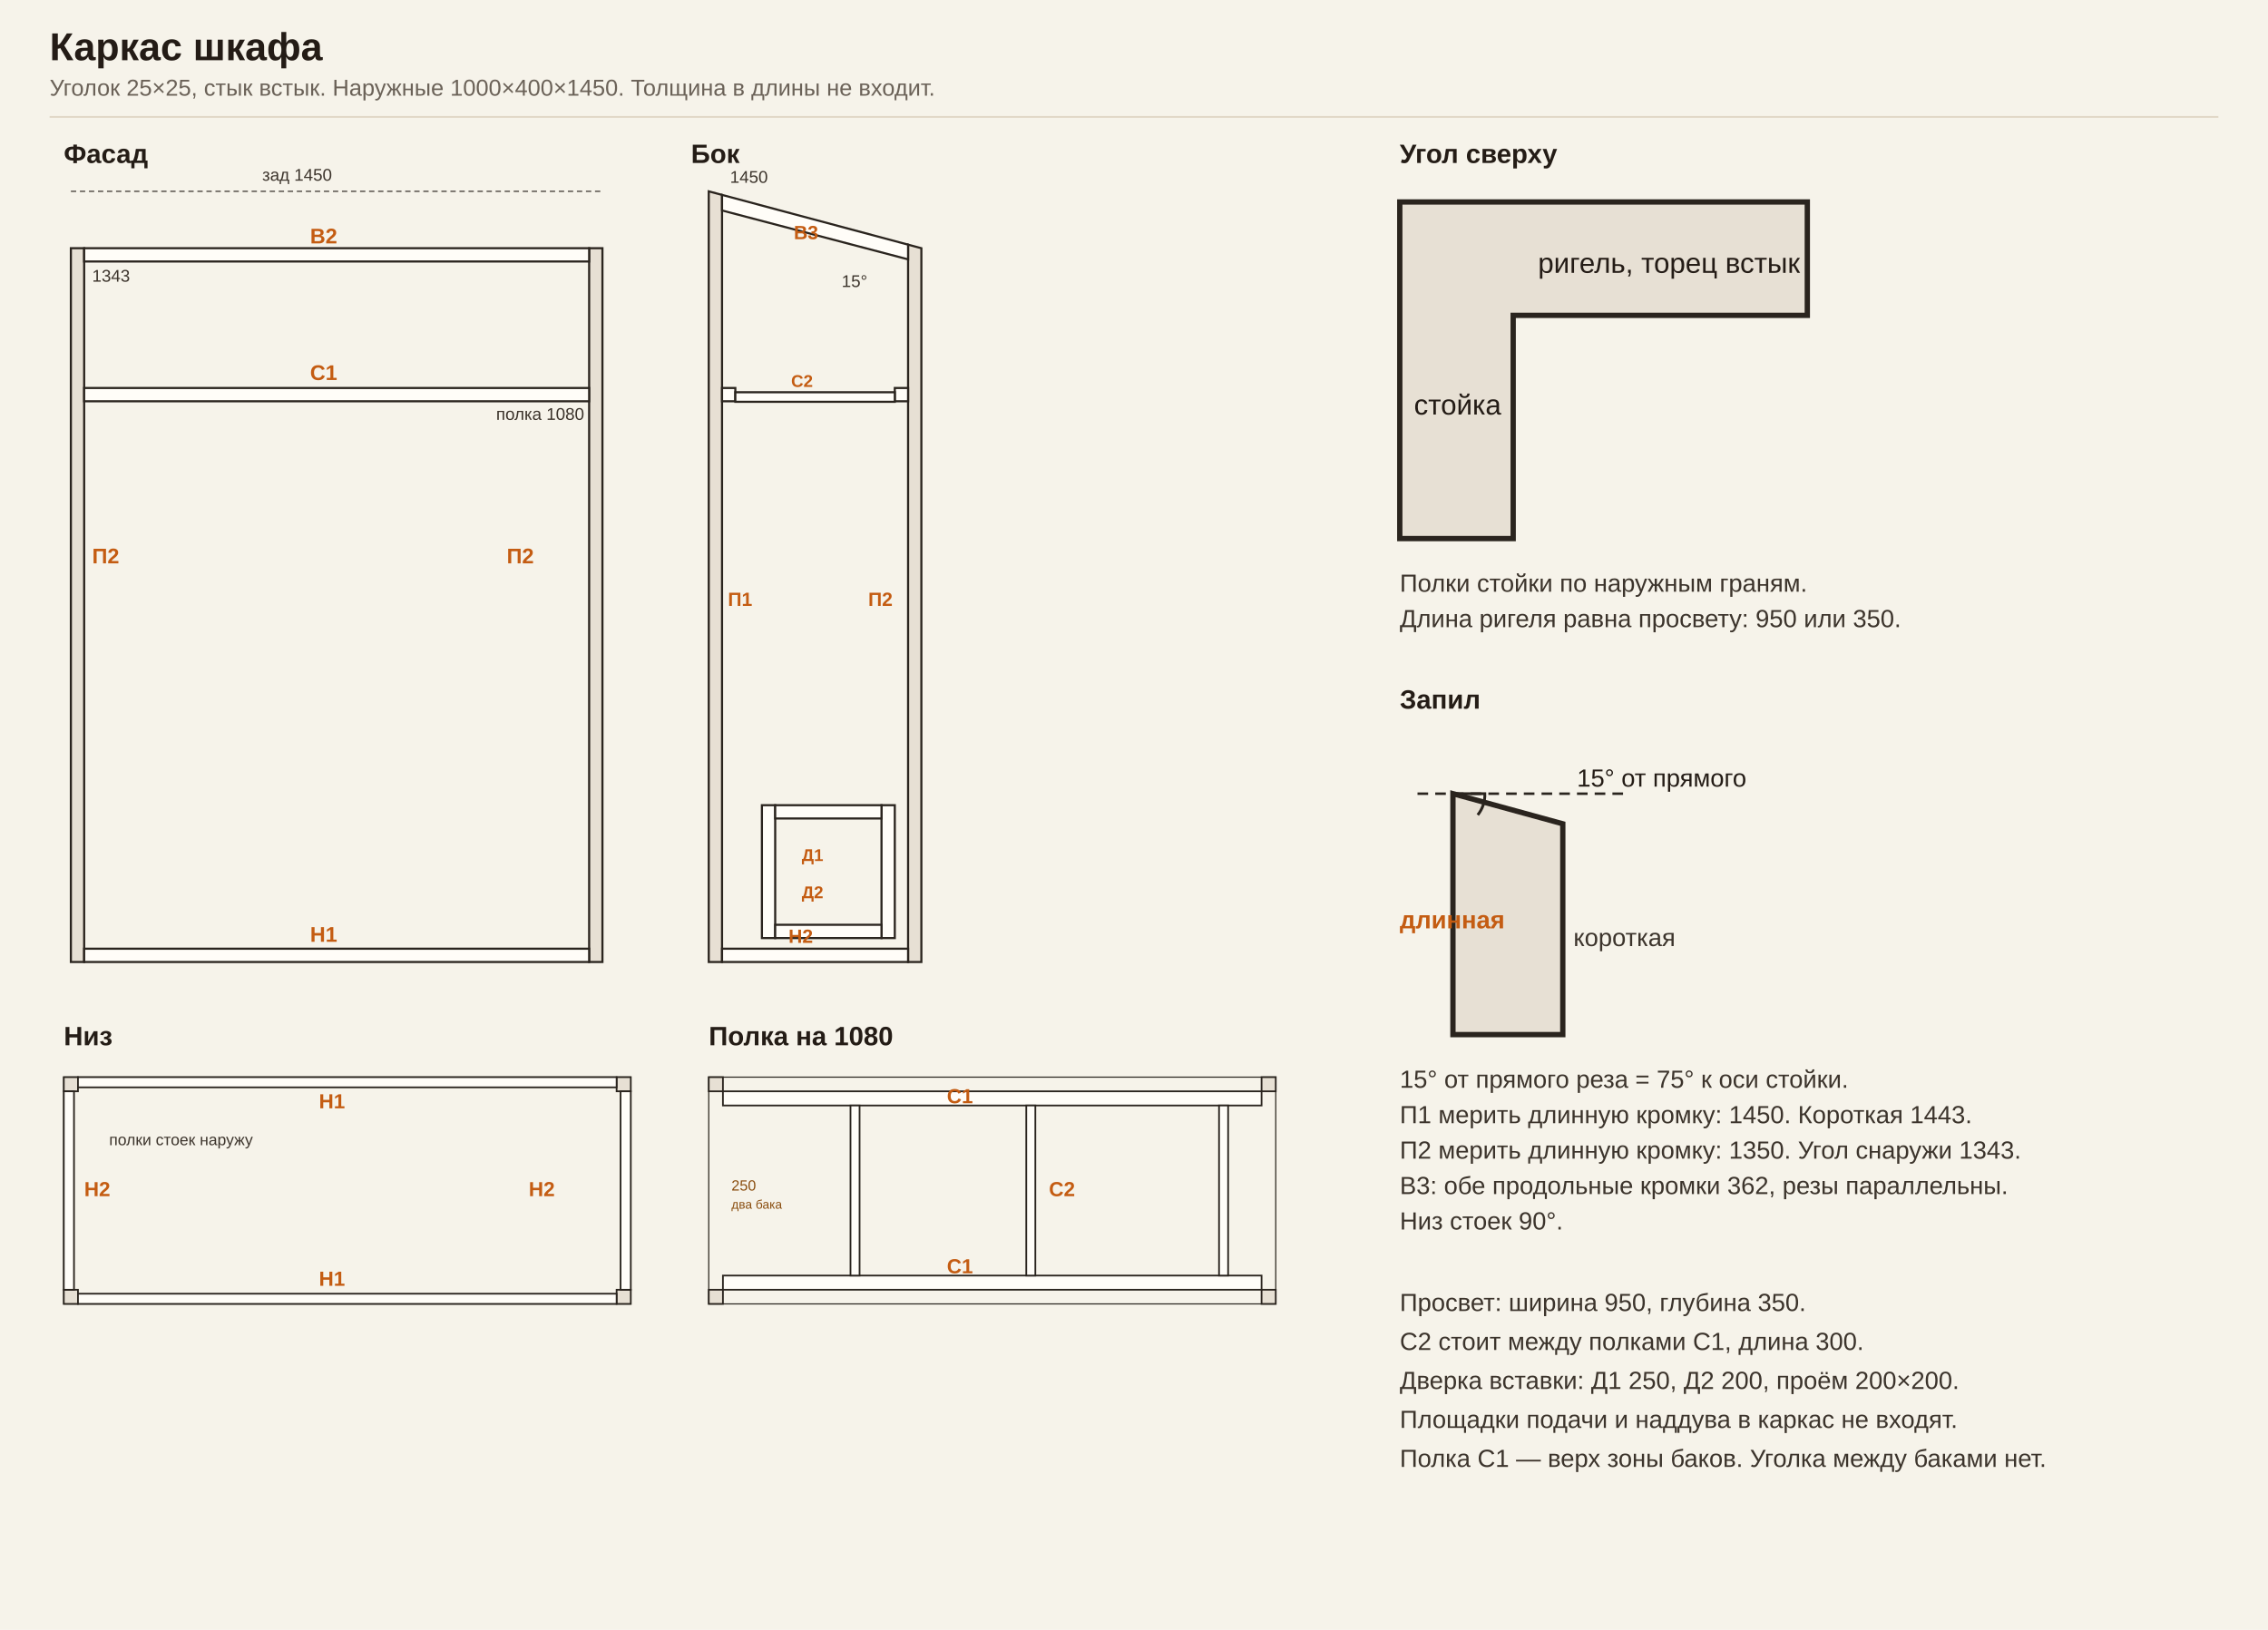
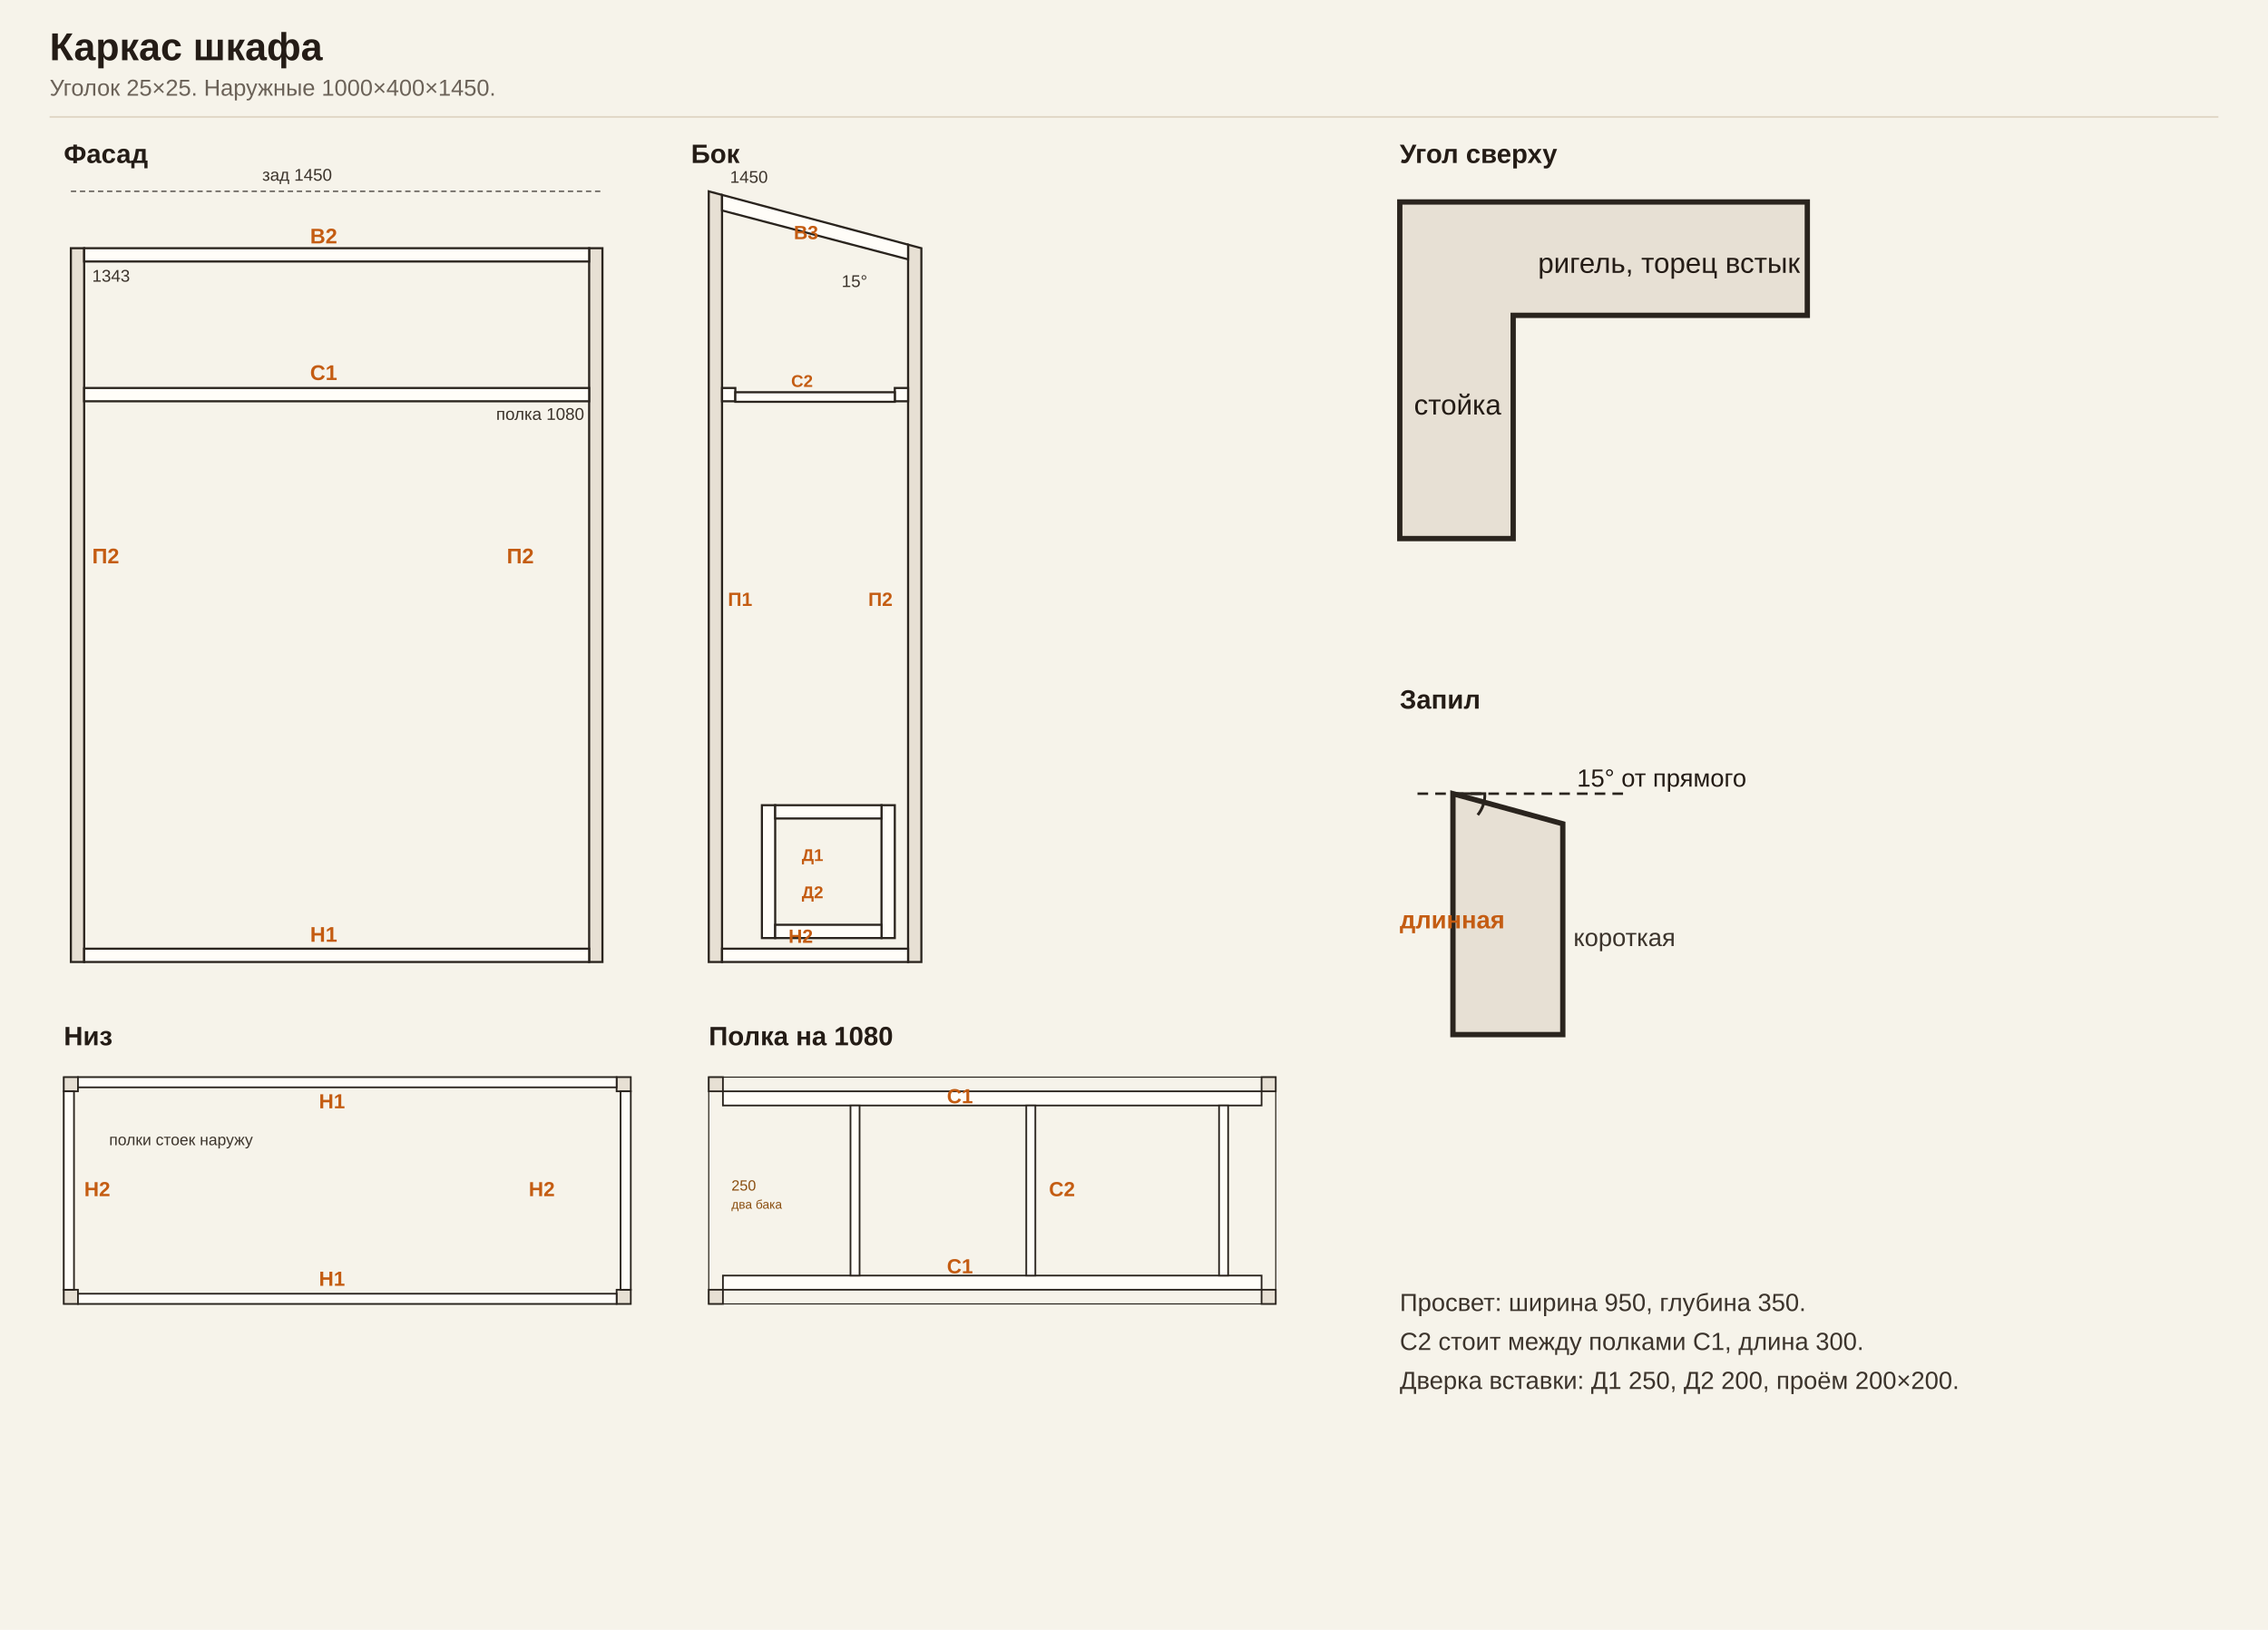
<svg xmlns="http://www.w3.org/2000/svg" width="1280" height="920" viewBox="0 0 1280 920" font-family="Liberation Sans, DejaVu Sans, sans-serif">
  <rect width="1280" height="920" fill="#f6f3ea" />
  <text x="28" y="34" font-size="22" font-weight="700" fill="#241c16">Каркас шкафа</text>
-   <text x="28" y="54" font-size="13" fill="#6b6258">Уголок 25×25, стык встык. Наружные 1000×400×1450. Толщина в длины не входит.</text>
+   <text x="28" y="54" font-size="13" fill="#6b6258">Уголок 25×25. Наружные 1000×400×1450.</text>
  <line x1="28" y1="66" x2="1252" y2="66" stroke="#e0d6c6" stroke-width="1" />
  <text x="36" y="92" font-size="15" font-weight="700" fill="#241c16">Фасад</text>
  <g transform="translate(40,108) scale(0.30)" fill="none" stroke="#2a241e">
    <line x1="0" y1="0" x2="1000" y2="0" stroke-width="2" stroke-dasharray="10 7" />
    <rect x="0" y="107" width="25" height="1343" fill="#e7e0d4" stroke-width="4" />
    <rect x="975" y="107" width="25" height="1343" fill="#e7e0d4" stroke-width="4" />
    <rect x="25" y="107" width="950" height="25" fill="#fffdf8" stroke-width="4" />
    <rect x="25" y="1425" width="950" height="25" fill="#fffdf8" stroke-width="4" />
    <rect x="25" y="370" width="950" height="25" fill="#fffdf8" stroke-width="4" />
    <text x="40" y="700" font-size="40" fill="#c45c12" stroke="none" font-weight="700">П2</text>
    <text x="820" y="700" font-size="40" fill="#c45c12" stroke="none" font-weight="700">П2</text>
    <text x="450" y="98" font-size="40" fill="#c45c12" stroke="none" font-weight="700">В2</text>
    <text x="450" y="355" font-size="40" fill="#c45c12" stroke="none" font-weight="700">С1</text>
    <text x="450" y="1412" font-size="40" fill="#c45c12" stroke="none" font-weight="700">Н1</text>
    <text x="360" y="-20" font-size="32" fill="#3c342c" stroke="none">зад 1450</text>
    <text x="40" y="170" font-size="32" fill="#3c342c" stroke="none">1343</text>
    <text x="800" y="430" font-size="32" fill="#3c342c" stroke="none">полка 1080</text>
  </g>
  <text x="390" y="92" font-size="15" font-weight="700" fill="#241c16">Бок</text>
  <g transform="translate(400,108) scale(0.30)" fill="none" stroke="#2a241e">
    <polygon points="0,0 25,6.7 25,1450 0,1450" fill="#e7e0d4" stroke-width="4" />
    <polygon points="400,107 375,100.3 375,1450 400,1450" fill="#e7e0d4" stroke-width="4" />
    <polygon points="25,6.7 375,100.3 375,128 25,36" fill="#fffdf8" stroke-width="4" />
    <rect x="25" y="1425" width="350" height="25" fill="#fffdf8" stroke-width="4" />
    <rect x="25" y="370" width="25" height="25" fill="#fffdf8" stroke-width="4" />
    <rect x="350" y="370" width="25" height="25" fill="#fffdf8" stroke-width="4" />
    <rect x="50" y="378" width="300" height="18" fill="#fffdf8" stroke-width="4" />
    <rect x="100" y="1155" width="25" height="250" fill="#fffdf8" stroke-width="4" />
    <rect x="325" y="1155" width="25" height="250" fill="#fffdf8" stroke-width="4" />
    <rect x="125" y="1155" width="200" height="25" fill="#fffdf8" stroke-width="4" />
    <rect x="125" y="1380" width="200" height="25" fill="#fffdf8" stroke-width="4" />
    <text x="36" y="780" font-size="36" fill="#c45c12" stroke="none" font-weight="700">П1</text>
    <text x="300" y="780" font-size="36" fill="#c45c12" stroke="none" font-weight="700">П2</text>
    <text x="160" y="90" font-size="36" fill="#c45c12" stroke="none" font-weight="700">В3</text>
    <text x="150" y="1414" font-size="36" fill="#c45c12" stroke="none" font-weight="700">Н2</text>
    <text x="155" y="368" font-size="32" fill="#c45c12" stroke="none" font-weight="700">С2</text>
    <text x="175" y="1260" font-size="32" fill="#c45c12" stroke="none" font-weight="700">Д1</text>
    <text x="175" y="1330" font-size="32" fill="#c45c12" stroke="none" font-weight="700">Д2</text>
    <text x="40" y="-16" font-size="32" fill="#3c342c" stroke="none">1450</text>
    <text x="250" y="180" font-size="32" fill="#3c342c" stroke="none">15°</text>
  </g>
  <text x="36" y="590" font-size="15" font-weight="700" fill="#241c16">Низ</text>
  <g transform="translate(36,608) scale(0.32)" fill="none" stroke="#2a241e">
    <rect x="0" y="0" width="1000" height="400" stroke-width="2" />
    <path d="M0 0 H25 V25 H0 Z" fill="#e7e0d4" stroke-width="3" />
    <path d="M1000 0 H975 V25 H1000 Z" fill="#e7e0d4" stroke-width="3" />
    <path d="M0 400 H25 V375 H0 Z" fill="#e7e0d4" stroke-width="3" />
    <path d="M1000 400 H975 V375 H1000 Z" fill="#e7e0d4" stroke-width="3" />
    <rect x="25" y="0" width="950" height="18" fill="#fffdf8" stroke-width="3" />
    <rect x="25" y="382" width="950" height="18" fill="#fffdf8" stroke-width="3" />
    <rect x="0" y="25" width="18" height="350" fill="#fffdf8" stroke-width="3" />
    <rect x="982" y="25" width="18" height="350" fill="#fffdf8" stroke-width="3" />
    <text x="450" y="55" font-size="36" fill="#c45c12" stroke="none" font-weight="700">Н1</text>
    <text x="450" y="368" font-size="36" fill="#c45c12" stroke="none" font-weight="700">Н1</text>
    <text x="36" y="210" font-size="36" fill="#c45c12" stroke="none" font-weight="700">Н2</text>
    <text x="820" y="210" font-size="36" fill="#c45c12" stroke="none" font-weight="700">Н2</text>
    <text x="80" y="120" font-size="28" fill="#3c342c" stroke="none">полки стоек наружу</text>
  </g>
  <text x="400" y="590" font-size="15" font-weight="700" fill="#241c16">Полка на 1080</text>
  <g transform="translate(400,608) scale(0.32)" fill="none" stroke="#2a241e">
    <rect x="0" y="0" width="1000" height="400" stroke-width="2" />
    <path d="M0 0 H25 V25 H0 Z" fill="#e7e0d4" stroke-width="3" />
    <path d="M1000 0 H975 V25 H1000 Z" fill="#e7e0d4" stroke-width="3" />
    <path d="M0 400 H25 V375 H0 Z" fill="#e7e0d4" stroke-width="3" />
    <path d="M1000 400 H975 V375 H1000 Z" fill="#e7e0d4" stroke-width="3" />
    <rect x="25" y="25" width="950" height="25" fill="#fffdf8" stroke-width="3" />
    <rect x="25" y="350" width="950" height="25" fill="#fffdf8" stroke-width="3" />
    <rect x="250" y="50" width="16" height="300" fill="#fffdf8" stroke-width="3" />
    <rect x="560" y="50" width="16" height="300" fill="#fffdf8" stroke-width="3" />
    <rect x="900" y="50" width="16" height="300" fill="#fffdf8" stroke-width="3" />
    <text x="420" y="46" font-size="36" fill="#c45c12" stroke="none" font-weight="700">С1</text>
    <text x="420" y="346" font-size="36" fill="#c45c12" stroke="none" font-weight="700">С1</text>
    <text x="600" y="210" font-size="36" fill="#c45c12" stroke="none" font-weight="700">С2</text>
    <text x="40" y="200" font-size="26" fill="#8a4e10" stroke="none">250</text>
    <text x="40" y="232" font-size="22" fill="#8a4e10" stroke="none">два бака</text>
  </g>
  <text x="790" y="92" font-size="15" font-weight="700" fill="#241c16">Угол сверху</text>
  <g transform="translate(790,114)" fill="none" stroke="#2a241e">
    <path d="M0 0 H230 V64 H64 V190 H0 Z" fill="#e7e0d4" stroke-width="3" />
    <text x="78" y="40" font-size="16" fill="#241c16" stroke="none">ригель, торец встык</text>
    <text x="8" y="120" font-size="16" fill="#241c16" stroke="none">стойка</text>
-     <text x="0" y="220" font-size="14" fill="#3c342c" stroke="none">Полки стойки по наружным граням.</text>
-     <text x="0" y="240" font-size="14" fill="#3c342c" stroke="none">Длина ригеля равна просвету: 950 или 350.</text>
  </g>
  <text x="790" y="400" font-size="15" font-weight="700" fill="#241c16">Запил</text>
  <g transform="translate(790,424)" fill="none" stroke="#2a241e">
    <polygon points="30,160 30,24 92,41 92,160" fill="#e7e0d4" stroke-width="3" />
    <line x1="10" y1="24" x2="130" y2="24" stroke-width="1.4" stroke-dasharray="6 4" />
    <path d="M30 24 L48 24 A18 18 0 0 1 44 36" stroke-width="1.6" />
    <text x="100" y="20" font-size="14" fill="#241c16" stroke="none">15° от прямого</text>
    <text x="0" y="100" font-size="14" fill="#c45c12" stroke="none" font-weight="700">длинная</text>
    <text x="98" y="110" font-size="14" fill="#3c342c" stroke="none">короткая</text>
-     <text x="0" y="190" font-size="14" fill="#3c342c" stroke="none">15° от прямого реза = 75° к оси стойки.</text>
-     <text x="0" y="210" font-size="14" fill="#3c342c" stroke="none">П1 мерить длинную кромку: 1450. Короткая 1443.</text>
-     <text x="0" y="230" font-size="14" fill="#3c342c" stroke="none">П2 мерить длинную кромку: 1350. Угол снаружи 1343.</text>
-     <text x="0" y="250" font-size="14" fill="#3c342c" stroke="none">В3: обе продольные кромки 362, резы параллельны.</text>
-     <text x="0" y="270" font-size="14" fill="#3c342c" stroke="none">Низ стоек 90°.</text>
  </g>
  <text x="790" y="740" font-size="14" fill="#3c342c">Просвет: ширина 950, глубина 350.</text>
  <text x="790" y="762" font-size="14" fill="#3c342c">С2 стоит между полками С1, длина 300.</text>
  <text x="790" y="784" font-size="14" fill="#3c342c">Дверка вставки: Д1 250, Д2 200, проём 200×200.</text>
-   <text x="790" y="806" font-size="14" fill="#3c342c">Площадки подачи и наддува в каркас не входят.</text>
-   <text x="790" y="828" font-size="14" fill="#3c342c">Полка С1 — верх зоны баков. Уголка между баками нет.</text>
</svg>
